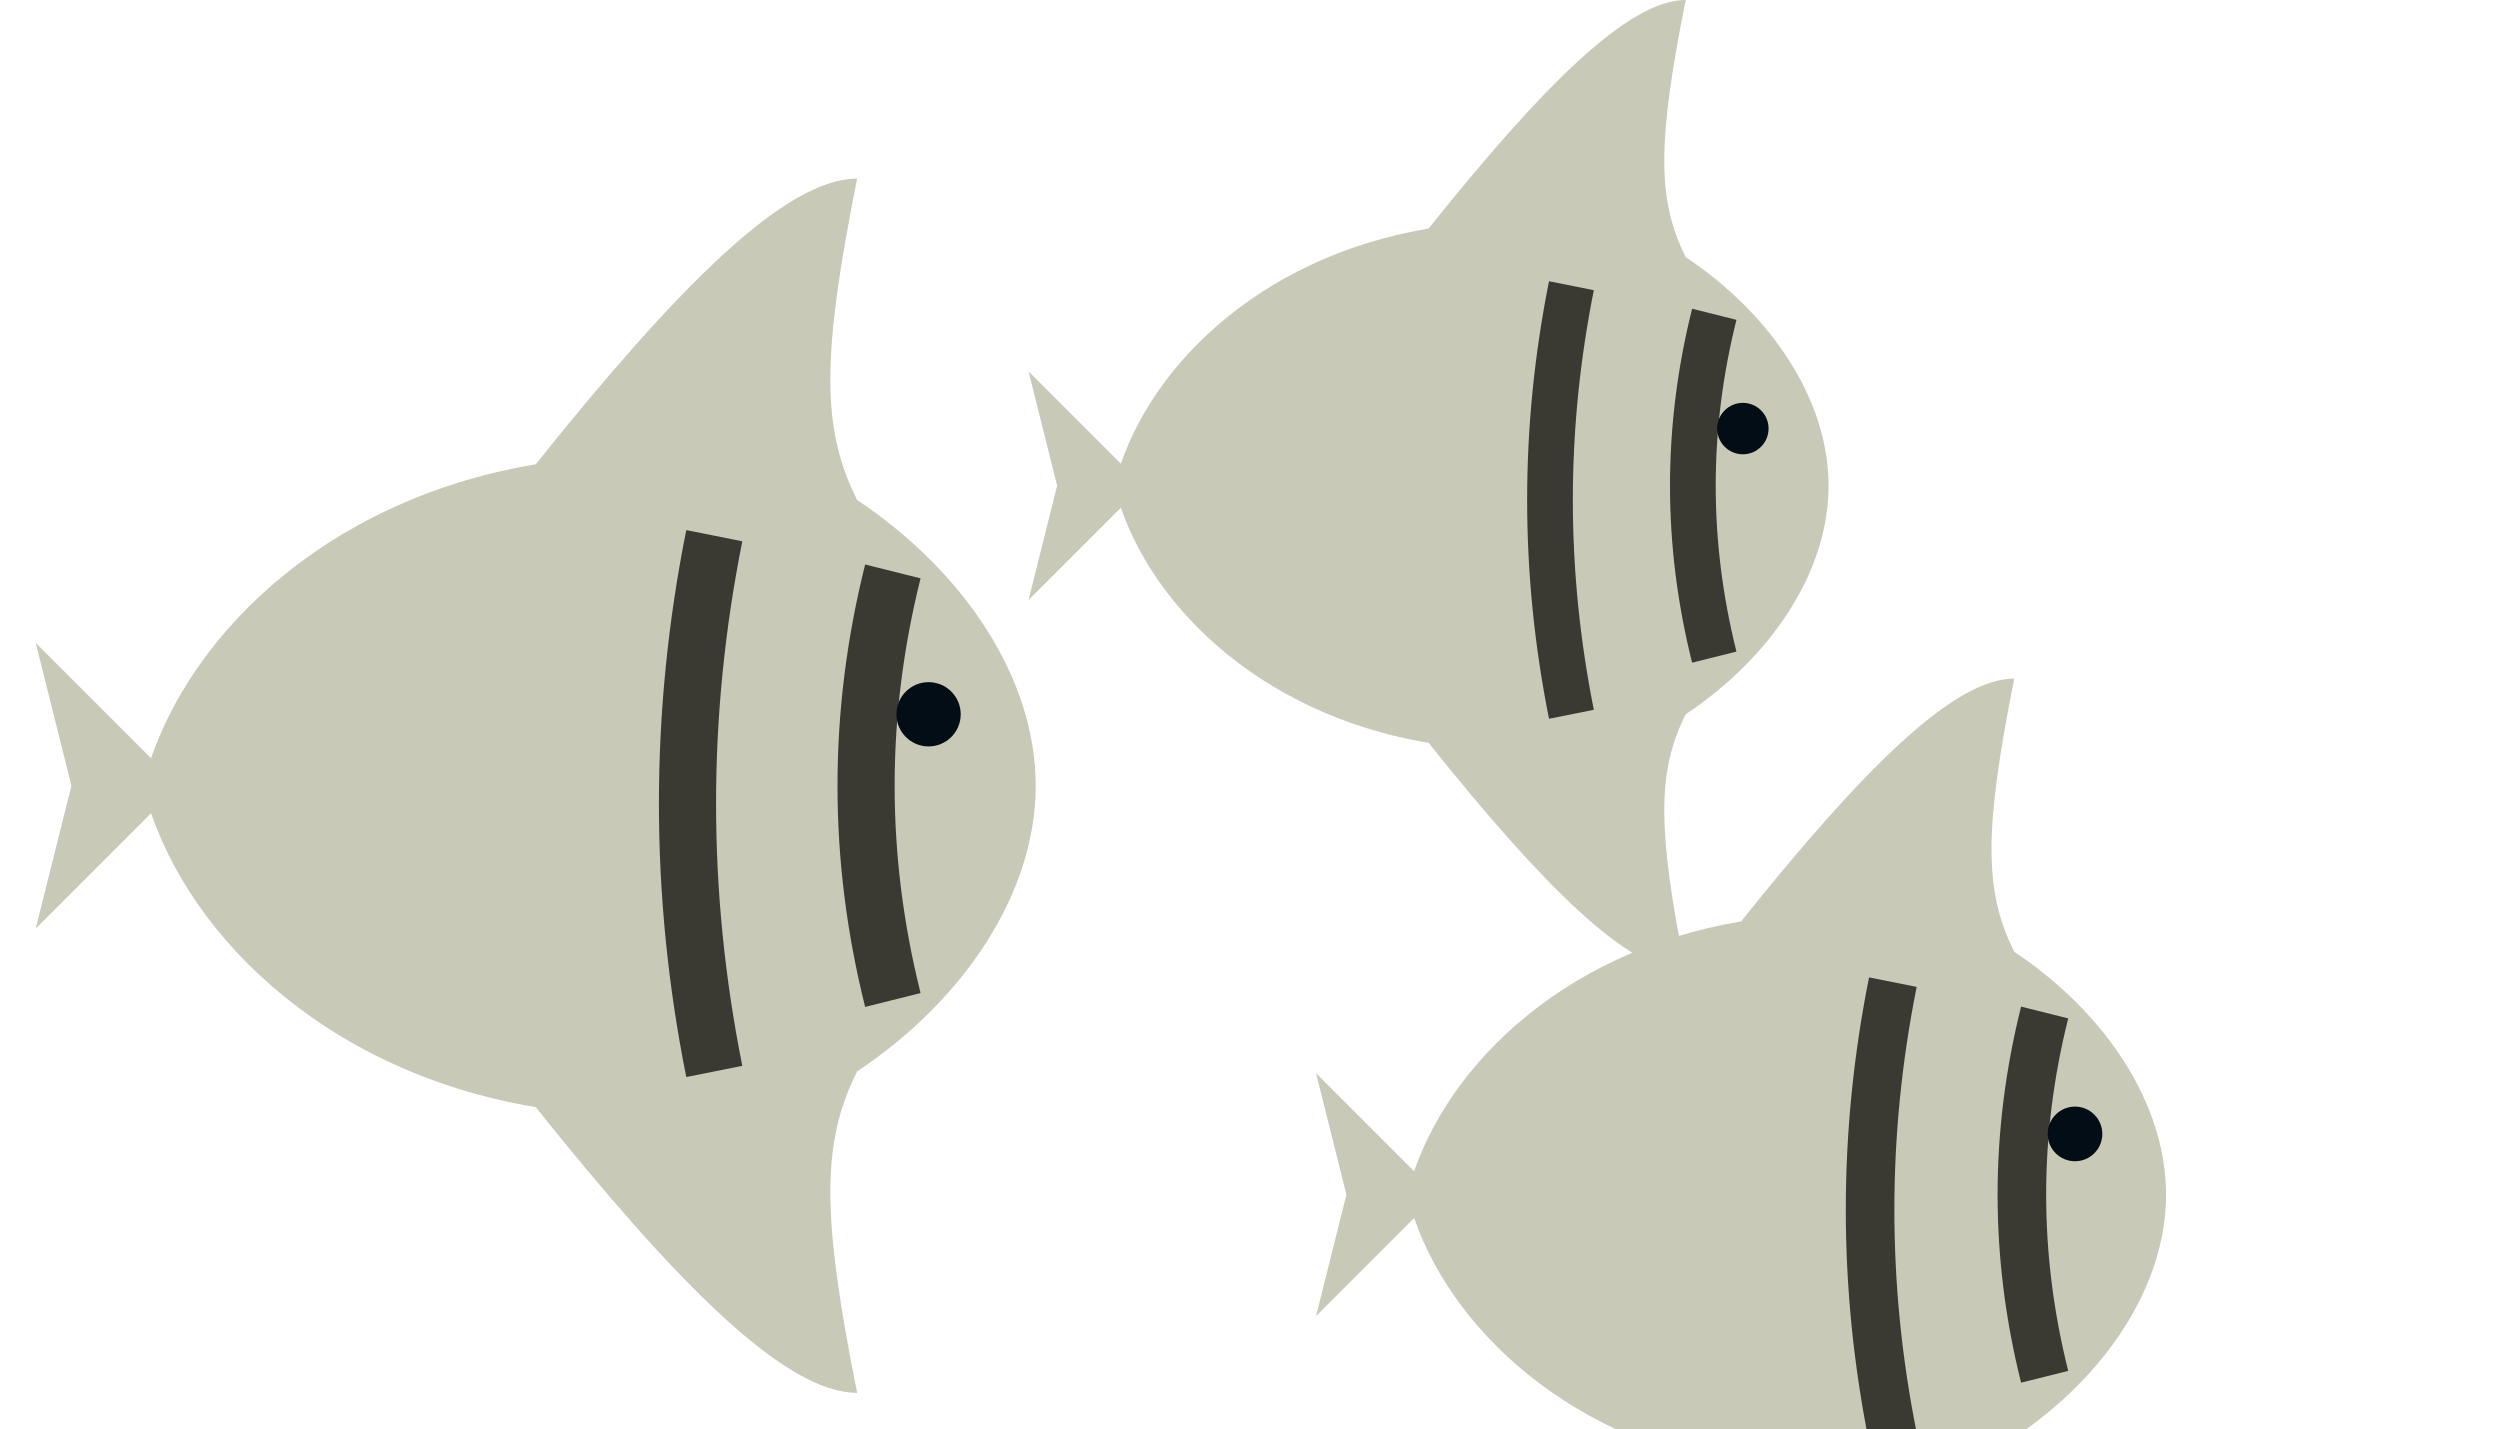
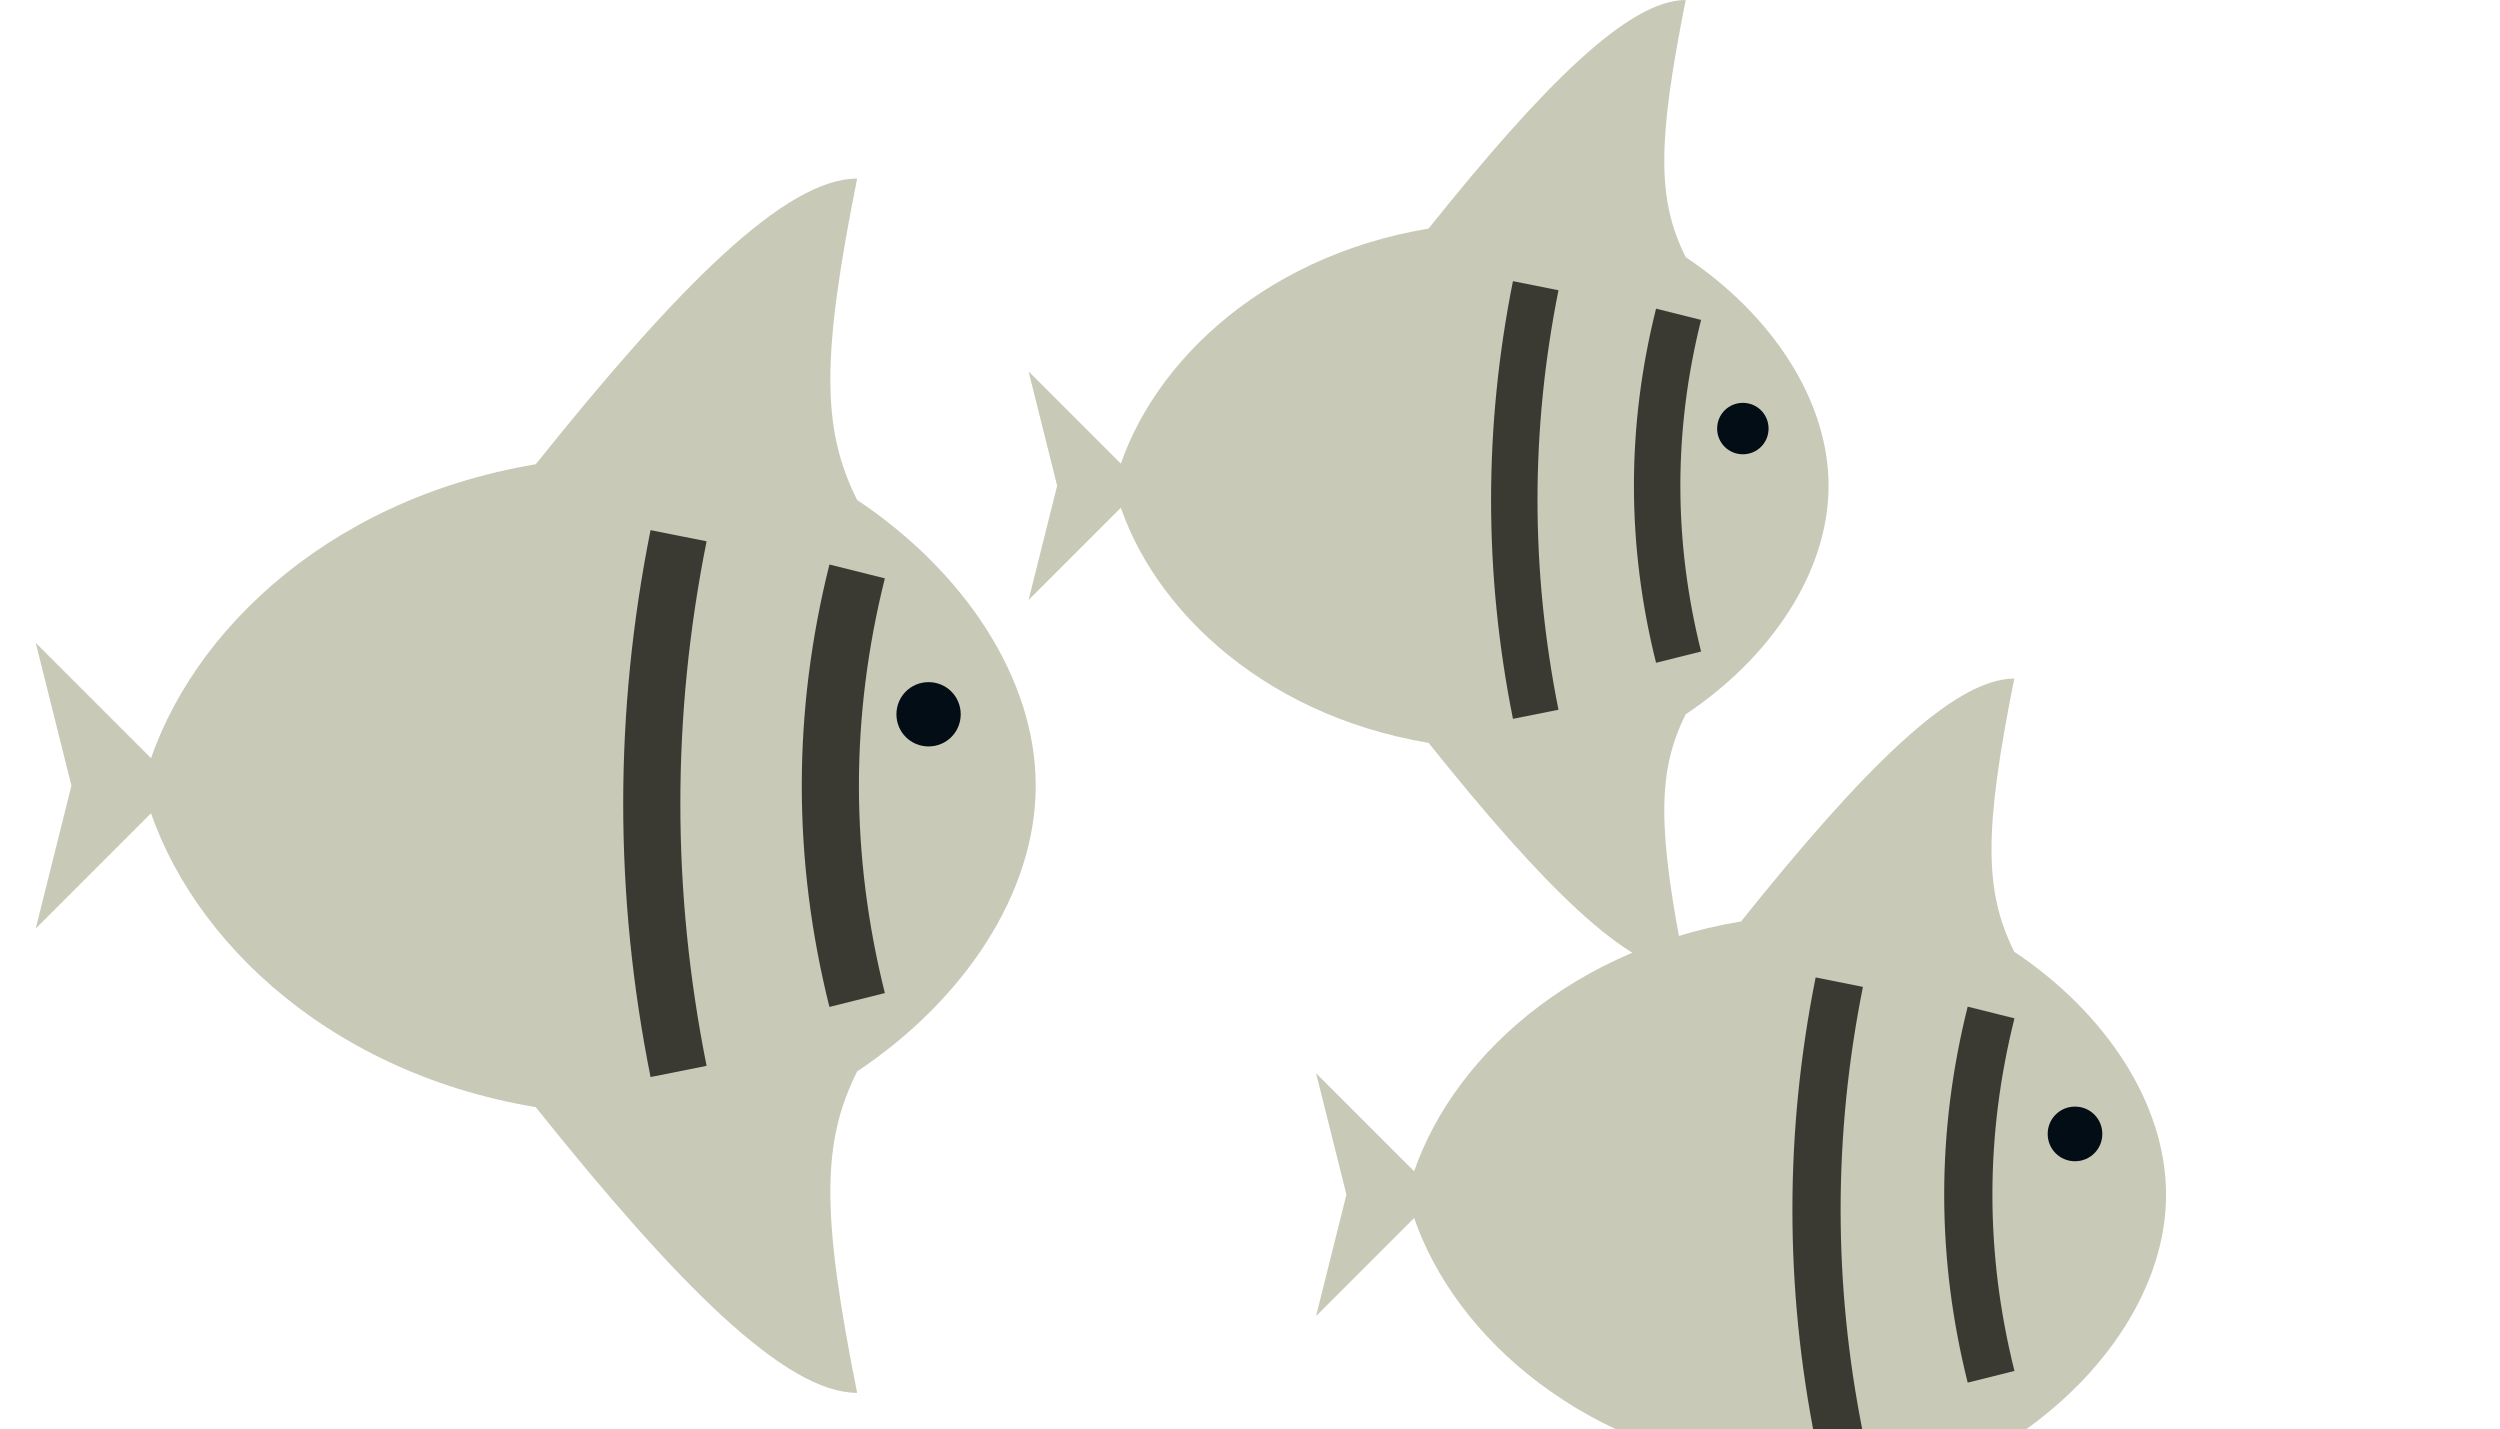
- <svg xmlns="http://www.w3.org/2000/svg" width="140" height="80" viewBox="0 0 140 80" fill="#c9c9b8">
-   <g transform="translate(0 10) scale(1)">
-     <path d="M10 34 L2 26 L4 34 L2 42 Z" />
-     <path d="M8 34 C10 26 18 18 30 16 C38 6 44 0 48 0 C46 10 46 14 48 18 C54 22 58 28 58 34 C58 40 54 46 48 50 C46 54 46 58 48 68 C44 68 38 62 30 52 C18 50 10 42 8 34 Z" />
-     <path d="M40 20 C38 30 38 40 40 50 M50 22 C48 30 48 38 50 46" fill="none" stroke="#3a3a33" stroke-width="3.2" />
-     <circle cx="52" cy="30" r="1.8" fill="#030d15" />
+ <svg xmlns="http://www.w3.org/2000/svg" version="1.2" viewBox="0 0 140 80" width="140" height="80">
+   <style>
+ 		.s0 { fill: #c9c9b8 } 
+ 		.s1 { fill: none;stroke: #3a3a33;stroke-width: 3.2 } 
+ 		.s2 { fill: #030d15 } 
+ 		.s3 { fill: none;stroke: #3a3a33;stroke-width: 2.6 } 
+ 		.s4 { fill: none;stroke: #3a3a33;stroke-width: 2.7 } 
+ 	</style>
+   <g>
+     <path class="s0" d="m10 44l-8-8 2 8-2 8z" />
+     <path class="s0" d="m8 44c2-8 10-16 22-18 8-10 14-16 18-16-2 10-2 14 0 18 6 4 10 10 10 16 0 6-4 12-10 16-2 4-2 8 0 18-4 0-10-6-18-16-12-2-20-10-22-18z" />
+     <path fill-rule="evenodd" class="s1" d="m38 30q-3 15 0 30m10-28q-3 12 0 24" />
+     <path fill-rule="evenodd" class="s2" d="m52 41.8c-1 0-1.8-0.8-1.8-1.8 0-1 0.8-1.8 1.8-1.8 1 0 1.8 0.8 1.8 1.8 0 1-0.8 1.8-1.8 1.8z" />
  </g>
-   <g transform="translate(56 0) scale(0.8)">
-     <path d="M10 34 L2 26 L4 34 L2 42 Z" />
-     <path d="M8 34 C10 26 18 18 30 16 C38 6 44 0 48 0 C46 10 46 14 48 18 C54 22 58 28 58 34 C58 40 54 46 48 50 C46 54 46 58 48 68 C44 68 38 62 30 52 C18 50 10 42 8 34 Z" />
-     <path d="M40 20 C38 30 38 40 40 50 M50 22 C48 30 48 38 50 46" fill="none" stroke="#3a3a33" stroke-width="3.2" />
-     <circle cx="52" cy="30" r="1.8" fill="#030d15" />
+   <g>
+     <path class="s0" d="m64 27.2l-6.4-6.4 1.6 6.4-1.6 6.4z" />
+     <path class="s0" d="m62.4 27.2c1.6-6.4 8-12.8 17.6-14.4 6.4-8 11.2-12.8 14.4-12.8-1.6 8-1.6 11.2 0 14.4 4.8 3.2 8 8 8 12.8 0 4.8-3.2 9.6-8 12.8-1.6 3.2-1.6 6.4 0 14.4-3.2 0-8-4.8-14.4-12.8-9.6-1.6-16-8-17.6-14.4z" />
+     <path fill-rule="evenodd" class="s3" d="m86 16q-2.4 12 0 24m8-22.4q-2.4 9.6 0 19.2" />
+     <path fill-rule="evenodd" class="s2" d="m97.6 25.44c-0.8 0-1.44-0.64-1.44-1.44 0-0.8 0.64-1.44 1.44-1.44 0.8 0 1.44 0.64 1.44 1.44 0 0.8-0.64 1.44-1.44 1.44z" />
  </g>
-   <g transform="translate(72 38) scale(0.85)">
-     <path d="M10 34 L2 26 L4 34 L2 42 Z" />
-     <path d="M8 34 C10 26 18 18 30 16 C38 6 44 0 48 0 C46 10 46 14 48 18 C54 22 58 28 58 34 C58 40 54 46 48 50 C46 54 46 58 48 68 C44 68 38 62 30 52 C18 50 10 42 8 34 Z" />
-     <path d="M40 20 C38 30 38 40 40 50 M50 22 C48 30 48 38 50 46" fill="none" stroke="#3a3a33" stroke-width="3.2" />
-     <circle cx="52" cy="30" r="1.8" fill="#030d15" />
+   <g>
+     <path class="s0" d="m80.5 66.9l-6.8-6.8 1.7 6.8-1.7 6.8z" />
+     <path class="s0" d="m78.8 66.9c1.7-6.8 8.5-13.6 18.7-15.3 6.8-8.5 11.9-13.6 15.3-13.6-1.7 8.5-1.7 11.9 0 15.3 5.1 3.4 8.5 8.5 8.5 13.6 0 5.1-3.4 10.2-8.5 13.6-1.7 3.4-1.7 6.8 0 15.3-3.4 0-8.5-5.1-15.3-13.6-10.2-1.7-17-8.5-18.7-15.3z" />
+     <path fill-rule="evenodd" class="s4" d="m103 55q-2.55 12.75 0 25.5m8.5-23.8q-2.55 10.2 0 20.4" />
+     <path fill-rule="evenodd" class="s2" d="m116.2 65.03c-0.85 0-1.53-0.68-1.53-1.53 0-0.85 0.68-1.53 1.53-1.53 0.85 0 1.53 0.68 1.53 1.53 0 0.85-0.68 1.53-1.53 1.53z" />
  </g>
</svg>
